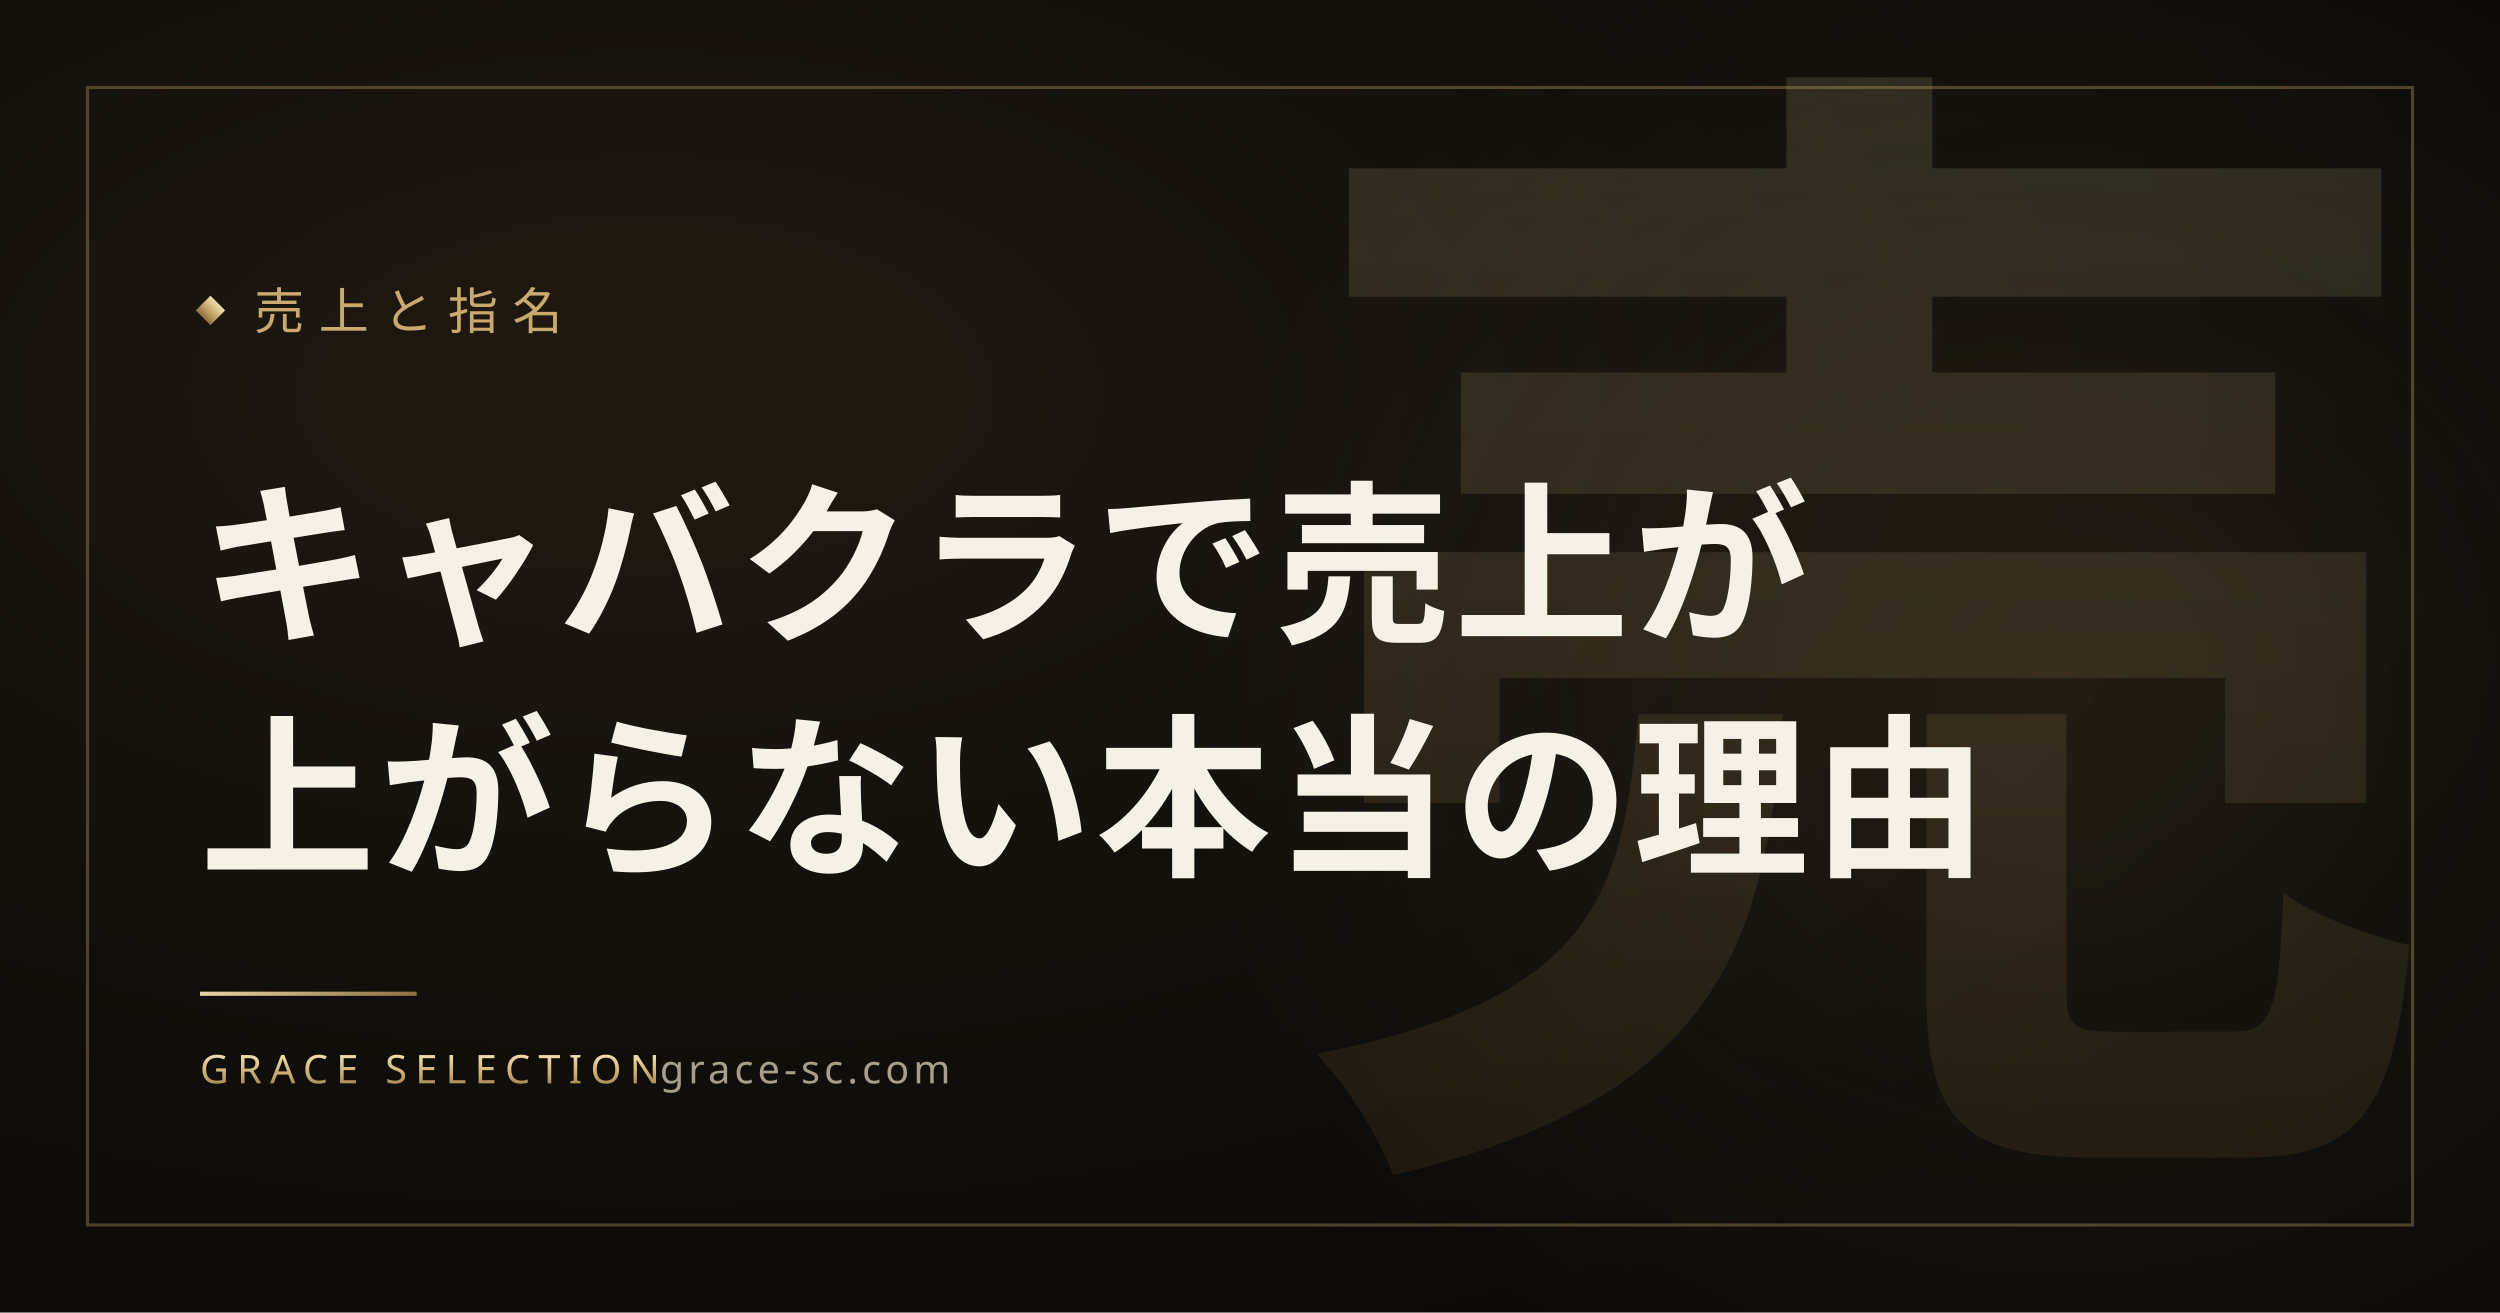
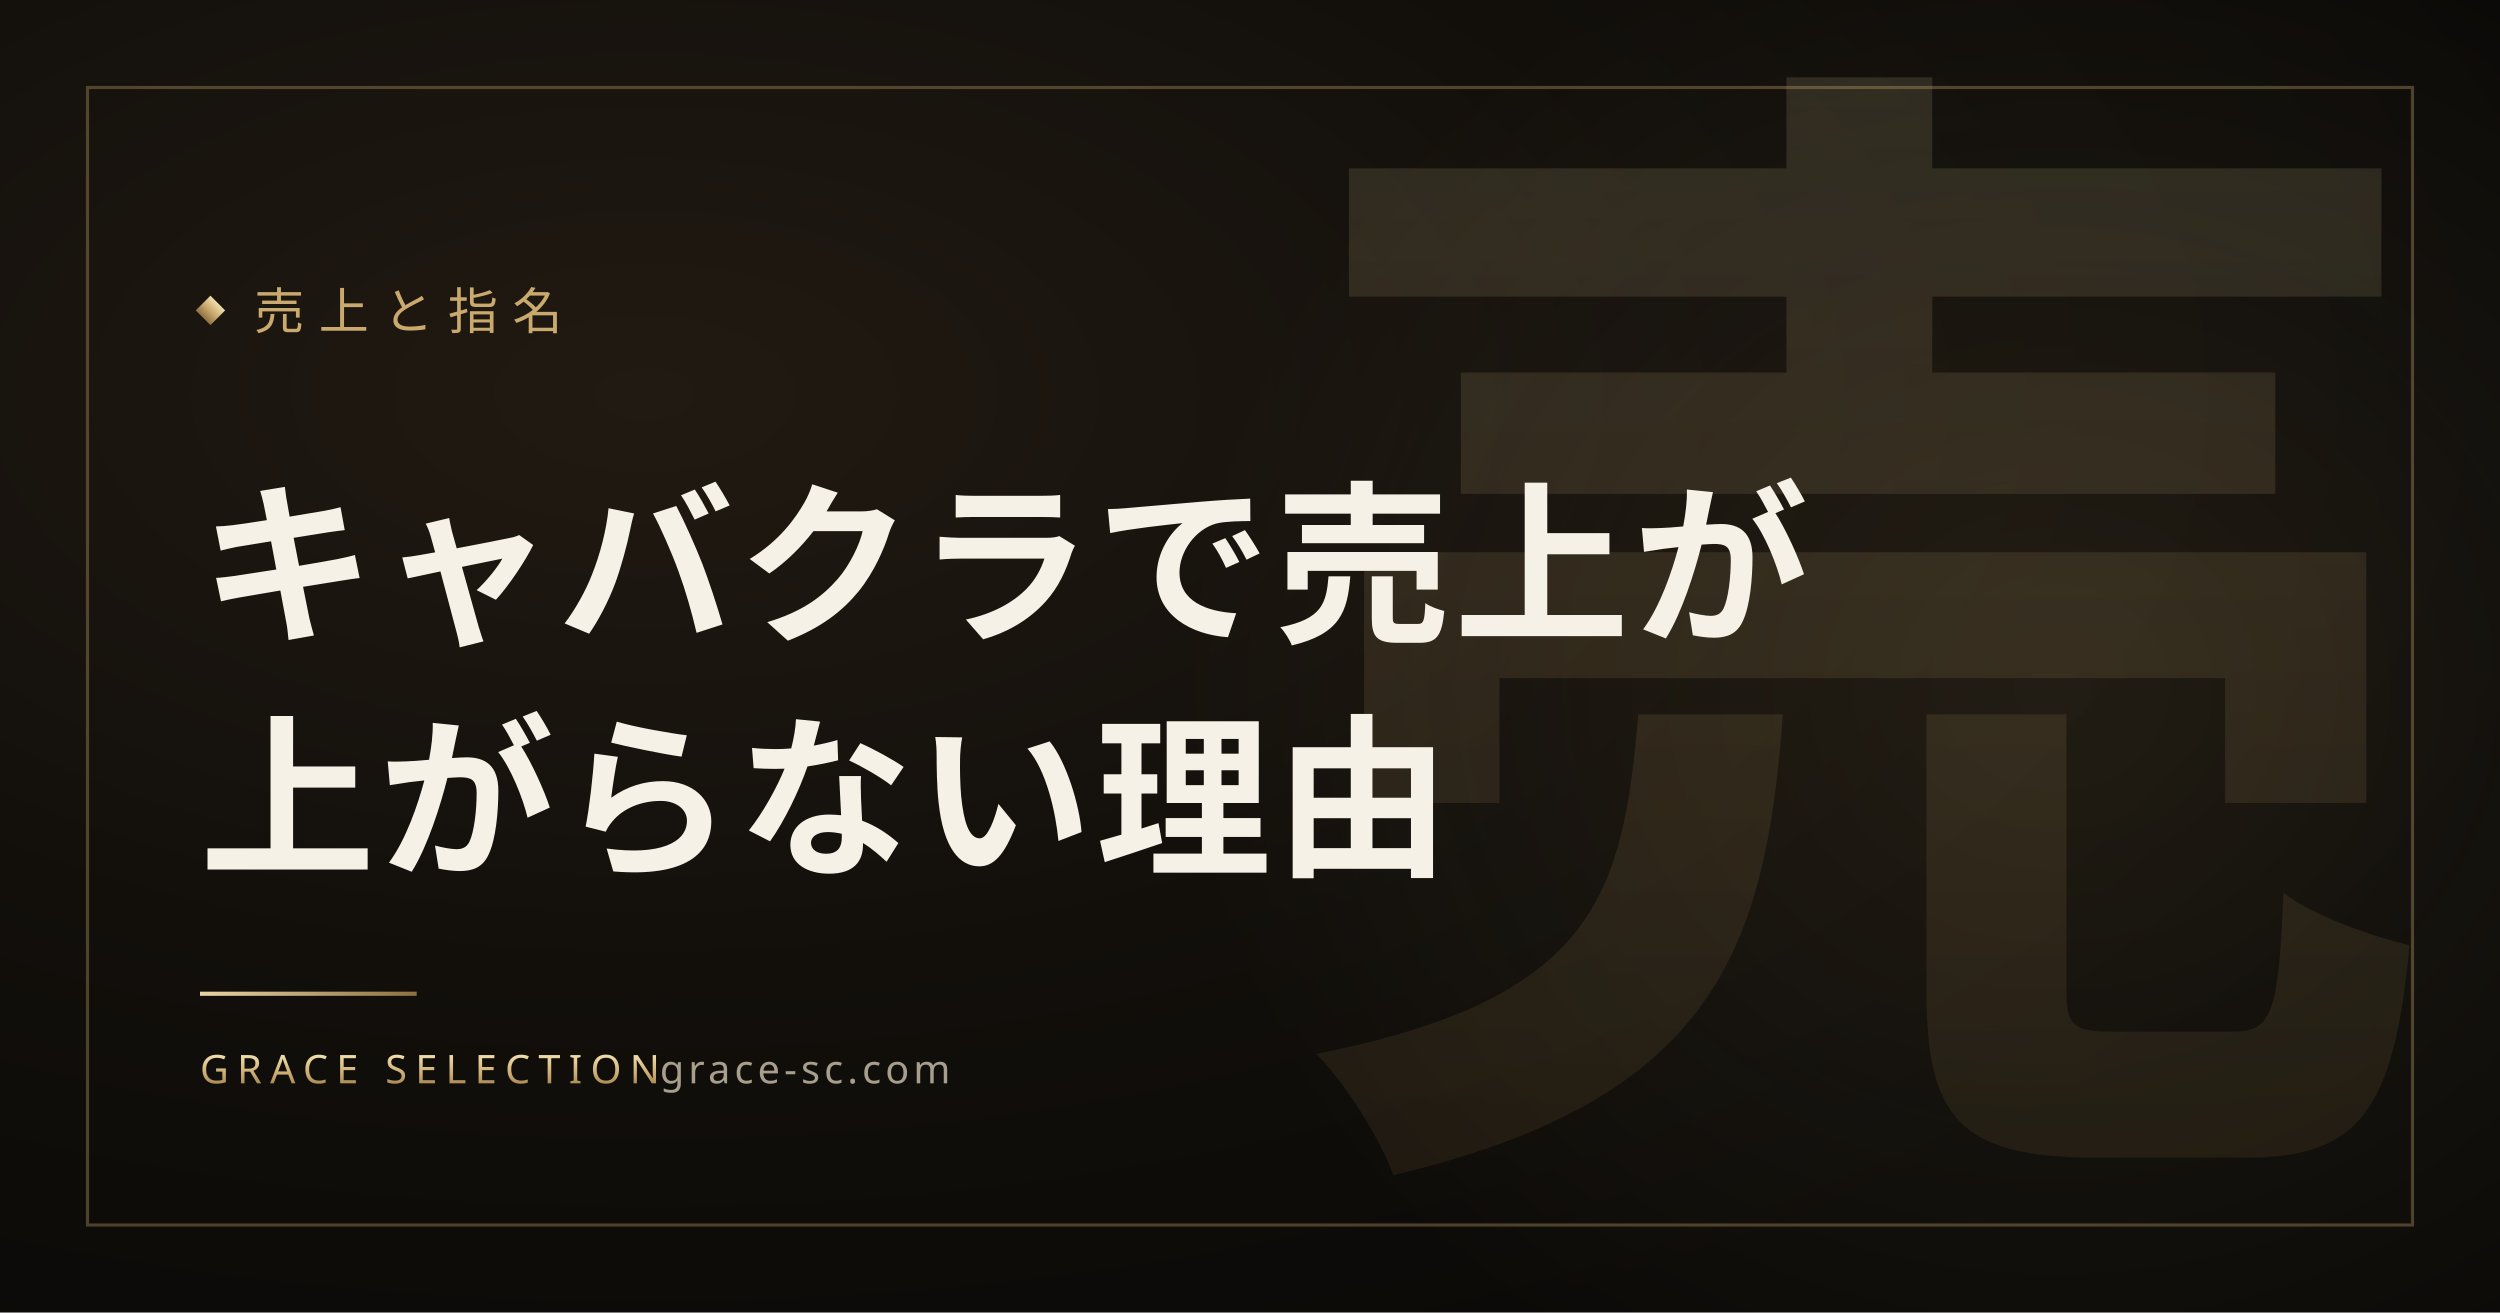
<svg xmlns="http://www.w3.org/2000/svg" viewBox="0 0 1200 630" width="1200" height="630" preserveAspectRatio="xMidYMid slice">
  <defs>
    <radialGradient id="warm" cx="26%" cy="30%" r="80%">
      <stop offset="0%" stop-color="#211A12" />
      <stop offset="55%" stop-color="#120F0B" />
      <stop offset="100%" stop-color="#0B0A08" />
    </radialGradient>
    <radialGradient id="lift" cx="50%" cy="50%" r="50%">
      <stop offset="0%" stop-color="#C9A96E" stop-opacity="0.10" />
      <stop offset="100%" stop-color="#C9A96E" stop-opacity="0" />
    </radialGradient>
    <linearGradient id="foil" x1="0" y1="0" x2="0" y2="1">
      <stop offset="0%" stop-color="#F0DFAE" />
      <stop offset="52%" stop-color="#C9A96E" />
      <stop offset="100%" stop-color="#8E7040" />
    </linearGradient>
    <linearGradient id="foilrule" x1="0" y1="0" x2="1" y2="0">
      <stop offset="0%" stop-color="#E8D5A3" />
      <stop offset="100%" stop-color="#8E7040" />
    </linearGradient>
  </defs>
  <rect width="1200" height="630" fill="url(#warm)" />
  <ellipse cx="985" cy="330" rx="420" ry="380" fill="url(#lift)" />
  <text x="1175" y="512" text-anchor="end" font-family="'Noto Serif JP','Hiragino Mincho ProN','Yu Mincho','BIZ UDPMincho',serif" font-size="560" font-weight="600" fill="url(#foil)" opacity="0.13">売</text>
  <rect x="42" y="42" width="1116" height="546" fill="none" stroke="#C9A96E" stroke-opacity="0.34" stroke-width="1.5" />
  <rect x="96" y="144" width="10" height="10" transform="rotate(45 101 149)" fill="url(#foil)" />
  <text x="122" y="158" font-family="'Noto Sans JP','Hiragino Sans','Yu Gothic','Meiryo',sans-serif" font-size="24" letter-spacing="7" font-weight="500" fill="#C9A96E">売上と指名</text>
  <text x="96" y="302" font-family="'Noto Serif JP','Hiragino Mincho ProN','Yu Mincho','BIZ UDPMincho',serif" font-size="84" font-weight="600" fill="#F6F1E6" letter-spacing="2">キャバクラで売上が</text>
-   <text x="96" y="414" font-family="'Noto Serif JP','Hiragino Mincho ProN','Yu Mincho','BIZ UDPMincho',serif" font-size="84" font-weight="600" fill="#F6F1E6" letter-spacing="2">上がらない本当の理由</text>
+   <text x="96" y="414" font-family="'Noto Serif JP','Hiragino Mincho ProN','Yu Mincho','BIZ UDPMincho',serif" font-size="84" font-weight="600" fill="#F6F1E6" letter-spacing="2">上がらない理由</text>
  <rect x="96" y="476" width="104" height="2" fill="url(#foilrule)" />
  <text x="96" y="520" font-family="'Noto Sans JP','Hiragino Sans','Yu Gothic','Meiryo',sans-serif" font-size="19" letter-spacing="4" font-weight="500" fill="url(#foil)">GRACE SELECTION<tspan fill="#A79E8C" letter-spacing="2" font-weight="400">　grace-sc.com</tspan>
  </text>
</svg>
